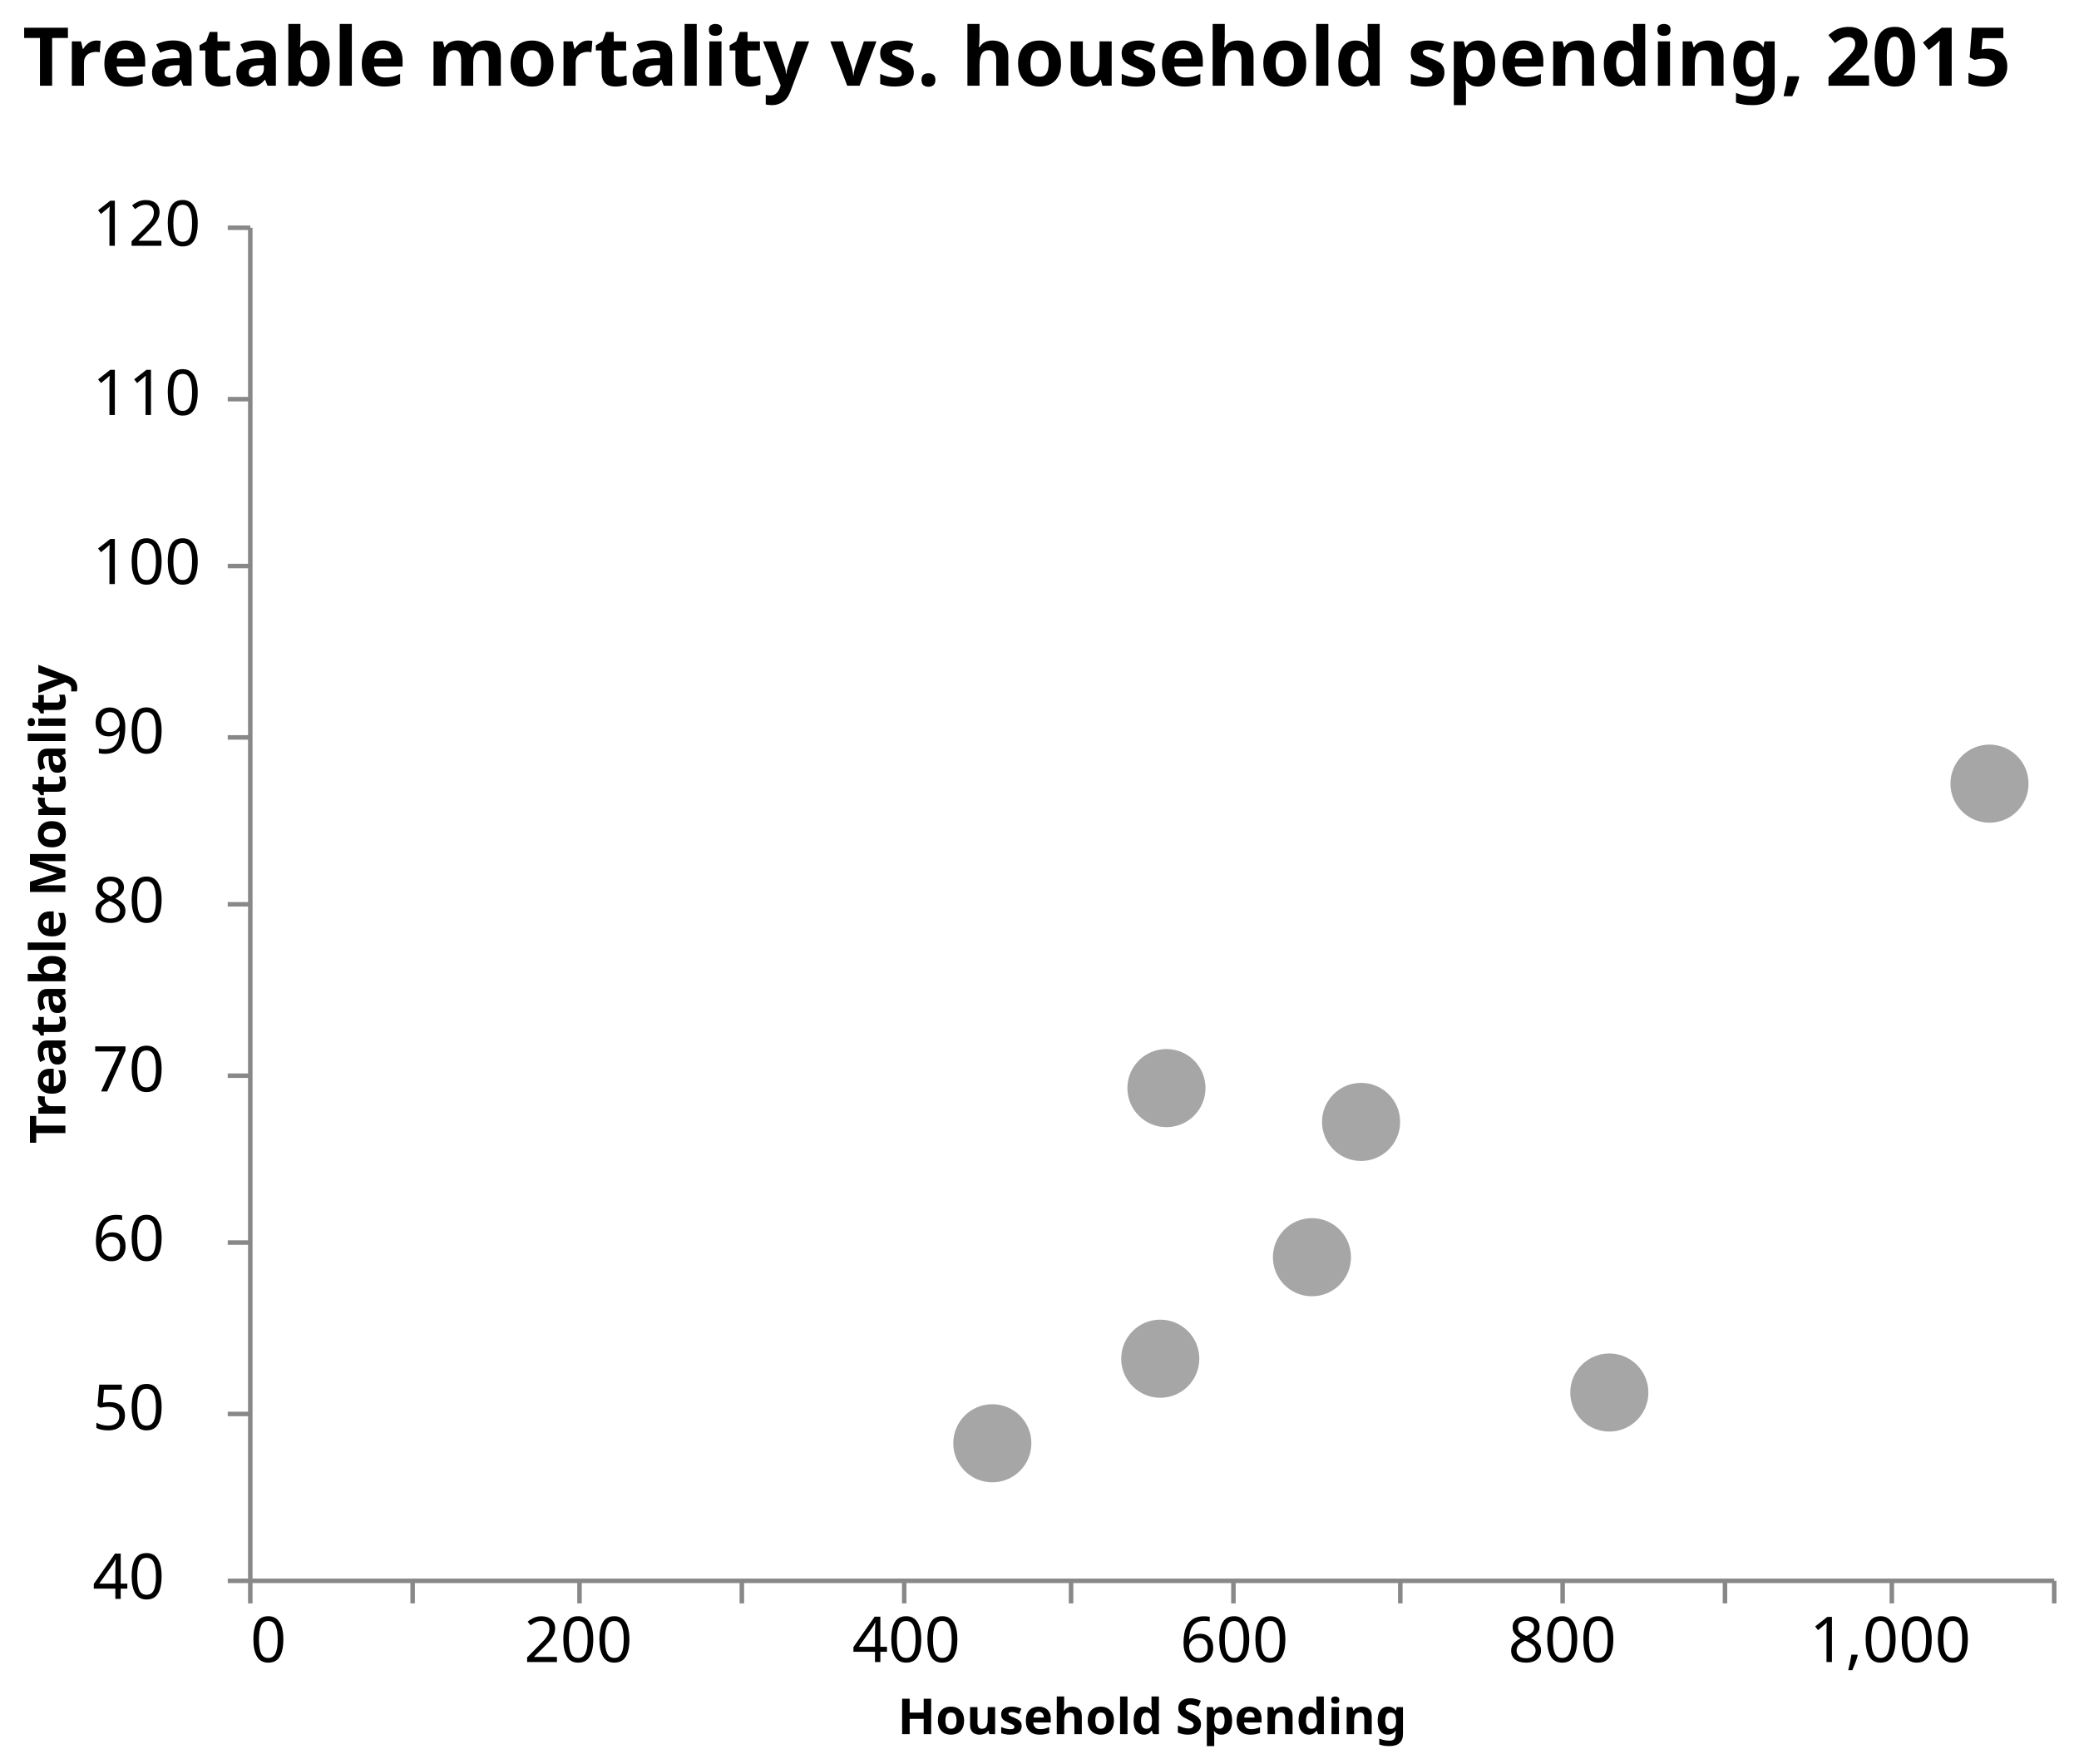
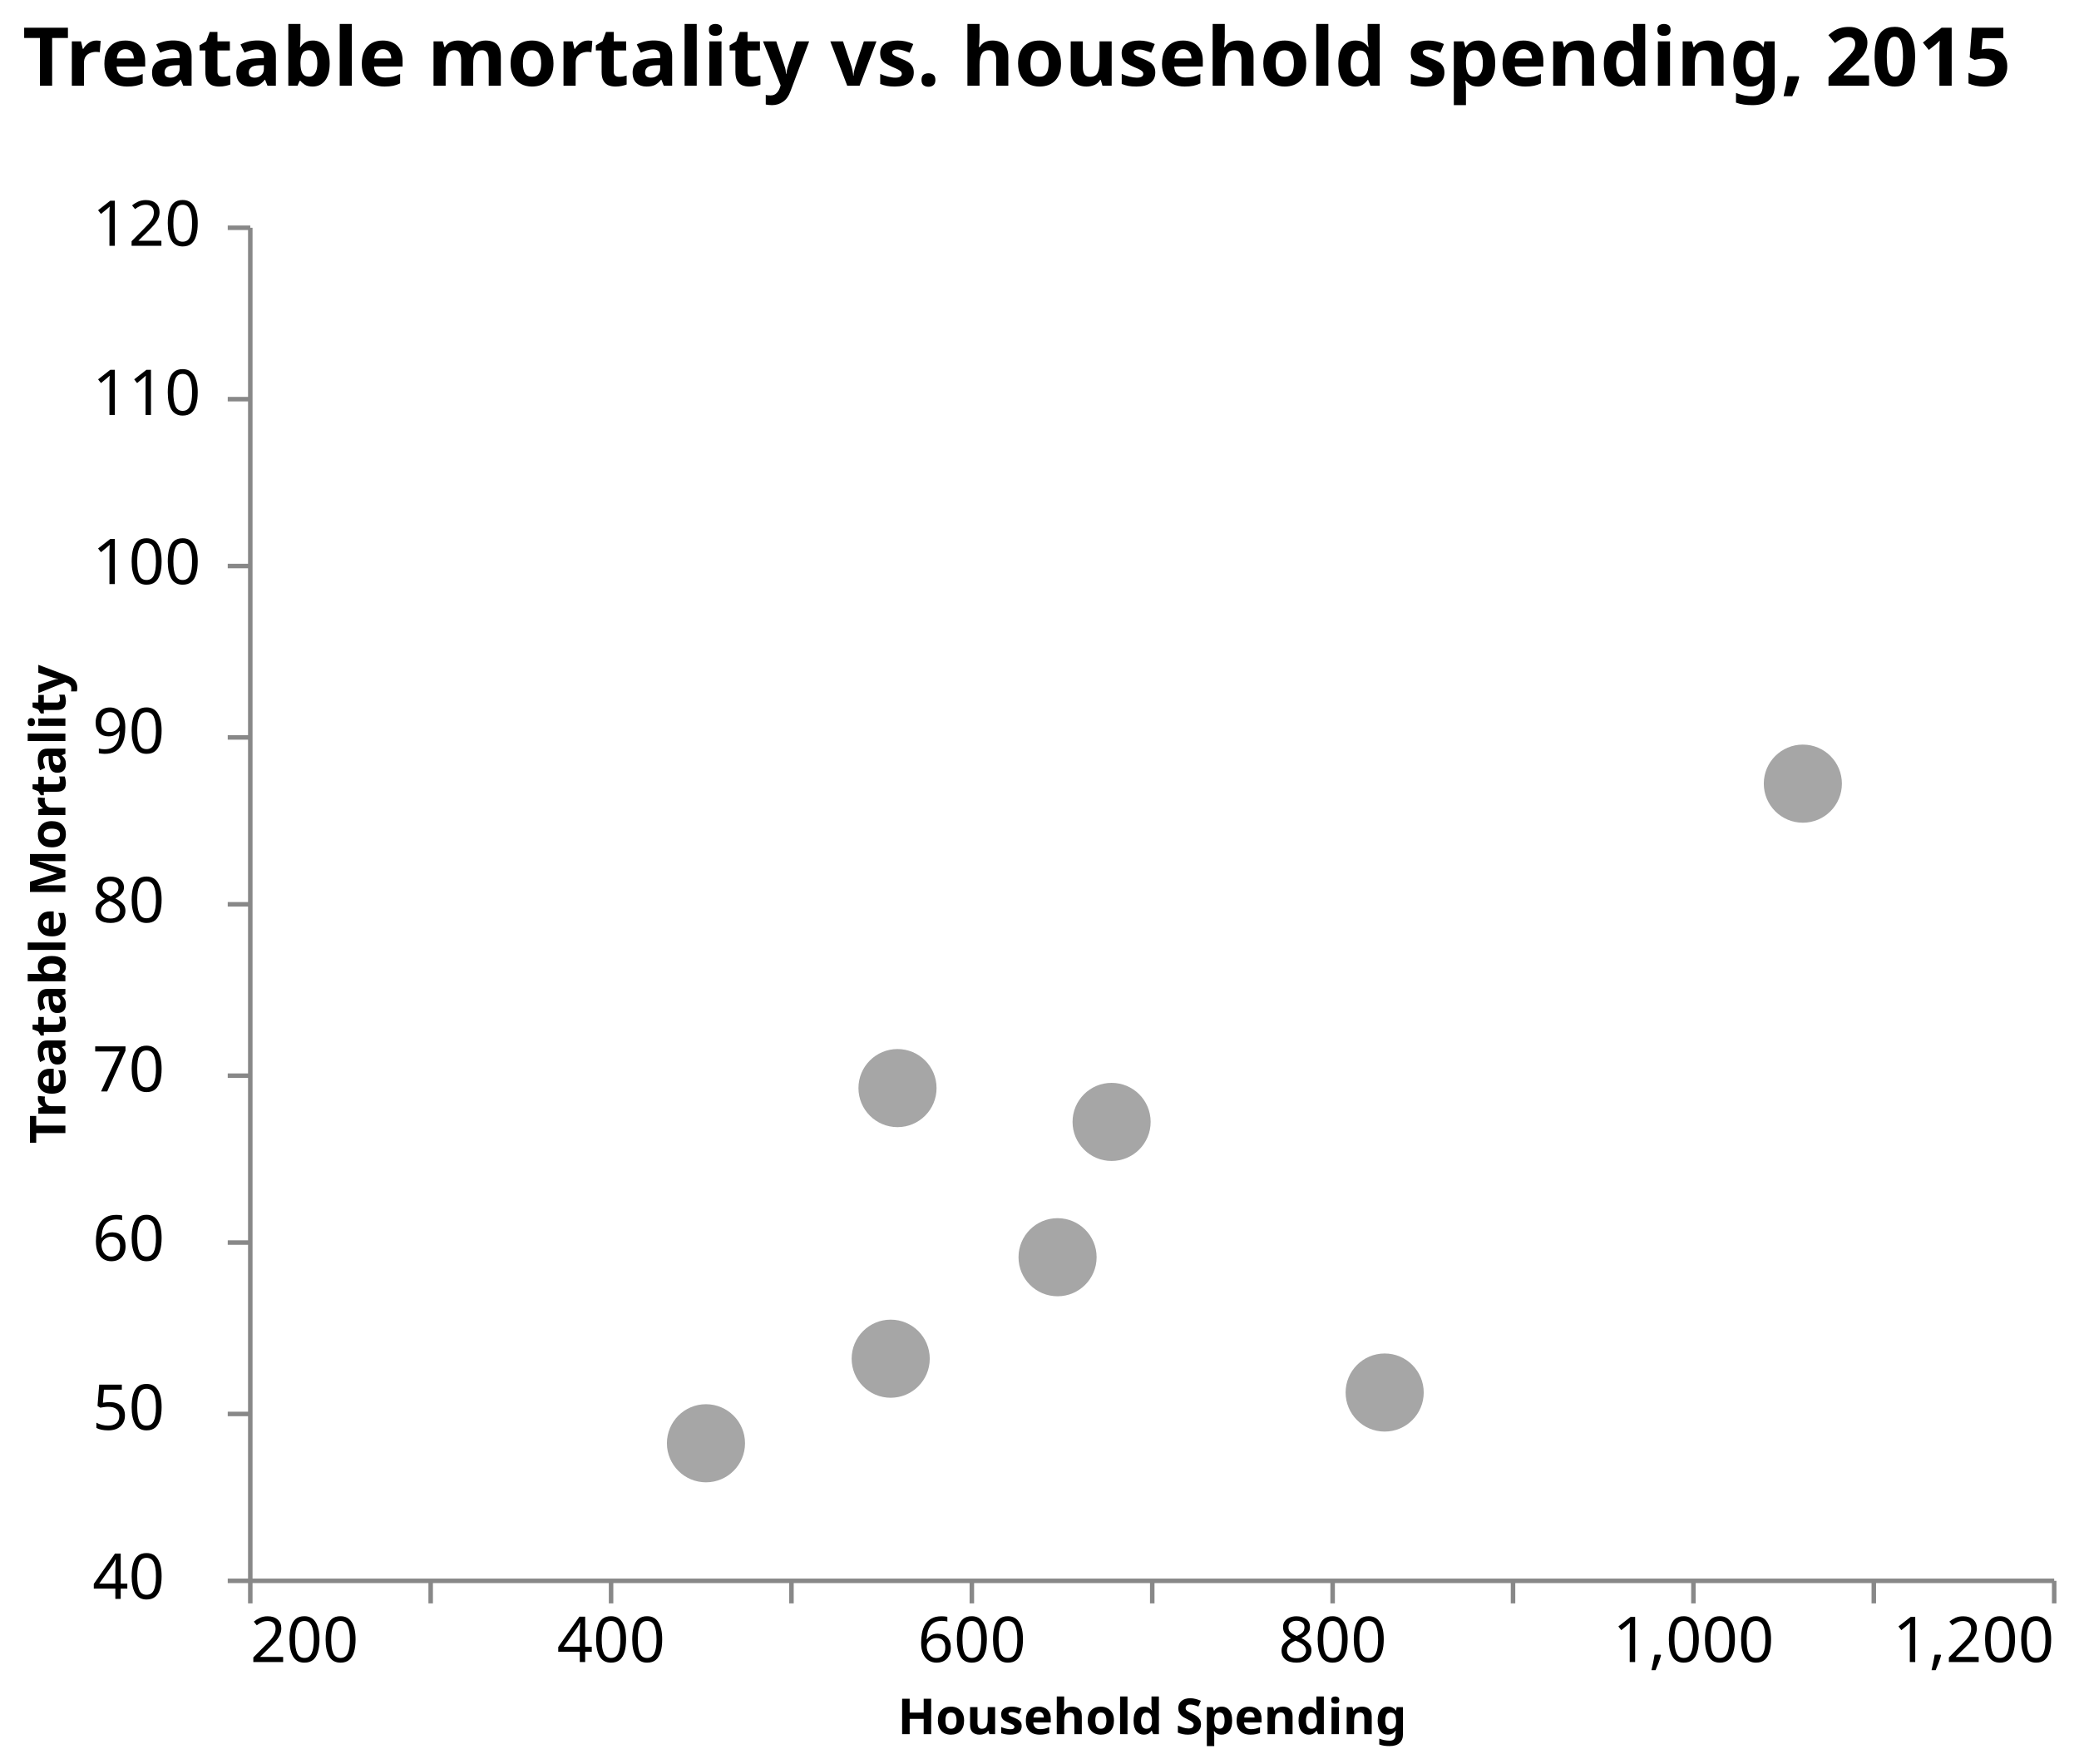
<svg xmlns="http://www.w3.org/2000/svg" class="marks" width="461" height="391" viewBox="0 0 461 391" version="1.1">
  <g transform="translate(55,50)">
    <g class="mark-group role-frame root">
      <g transform="translate(0,0)">
        <path class="background" d="M0,0h400v300h-400Z" style="fill: none; stroke: #ddd; stroke-width: 0;" />
        <g>
          <g class="mark-group role-axis">
            <g transform="translate(0.5,300.5)">
              <path class="background" d="M0,0h0v0h0Z" style="pointer-events: none; fill: none;" />
              <g>
                <g class="mark-rule role-axis-tick" style="pointer-events: none;">
                  <line transform="translate(0,0)" x2="0" y2="5" style="fill: none; stroke: #888; stroke-width: 1; opacity: 1;" />
-                   <line transform="translate(36,0)" x2="0" y2="5" style="fill: none; stroke: #888; stroke-width: 1; opacity: 1;" />
-                   <line transform="translate(73,0)" x2="0" y2="5" style="fill: none; stroke: #888; stroke-width: 1; opacity: 1;" />
-                   <line transform="translate(109,0)" x2="0" y2="5" style="fill: none; stroke: #888; stroke-width: 1; opacity: 1;" />
-                   <line transform="translate(145,0)" x2="0" y2="5" style="fill: none; stroke: #888; stroke-width: 1; opacity: 1;" />
-                   <line transform="translate(182,0)" x2="0" y2="5" style="fill: none; stroke: #888; stroke-width: 1; opacity: 1;" />
-                   <line transform="translate(218,0)" x2="0" y2="5" style="fill: none; stroke: #888; stroke-width: 1; opacity: 1;" />
-                   <line transform="translate(255,0)" x2="0" y2="5" style="fill: none; stroke: #888; stroke-width: 1; opacity: 1;" />
-                   <line transform="translate(291,0)" x2="0" y2="5" style="fill: none; stroke: #888; stroke-width: 1; opacity: 1;" />
-                   <line transform="translate(327,0)" x2="0" y2="5" style="fill: none; stroke: #888; stroke-width: 1; opacity: 1;" />
-                   <line transform="translate(364,0)" x2="0" y2="5" style="fill: none; stroke: #888; stroke-width: 1; opacity: 1;" />
+                   <line transform="translate(40,0)" x2="0" y2="5" style="fill: none; stroke: #888; stroke-width: 1; opacity: 1;" />
+                   <line transform="translate(80,0)" x2="0" y2="5" style="fill: none; stroke: #888; stroke-width: 1; opacity: 1;" />
+                   <line transform="translate(120,0)" x2="0" y2="5" style="fill: none; stroke: #888; stroke-width: 1; opacity: 1;" />
+                   <line transform="translate(160,0)" x2="0" y2="5" style="fill: none; stroke: #888; stroke-width: 1; opacity: 1;" />
+                   <line transform="translate(200,0)" x2="0" y2="5" style="fill: none; stroke: #888; stroke-width: 1; opacity: 1;" />
+                   <line transform="translate(240,0)" x2="0" y2="5" style="fill: none; stroke: #888; stroke-width: 1; opacity: 1;" />
+                   <line transform="translate(280,0)" x2="0" y2="5" style="fill: none; stroke: #888; stroke-width: 1; opacity: 1;" />
+                   <line transform="translate(320,0)" x2="0" y2="5" style="fill: none; stroke: #888; stroke-width: 1; opacity: 1;" />
+                   <line transform="translate(360,0)" x2="0" y2="5" style="fill: none; stroke: #888; stroke-width: 1; opacity: 1;" />
                  <line transform="translate(400,0)" x2="0" y2="5" style="fill: none; stroke: #888; stroke-width: 1; opacity: 1;" />
                </g>
                <g class="mark-text role-axis-label" style="pointer-events: none;">
-                   <text text-anchor="start" transform="translate(0,18)" style="font-family: Raleway; font-size: 14px; fill: #000; opacity: 1;">0</text>
-                   <text text-anchor="middle" transform="translate(36.36364,18)" style="font-family: Raleway; font-size: 14px; fill: #000; opacity: 0;">100</text>
-                   <text text-anchor="middle" transform="translate(72.72727,18)" style="font-family: Raleway; font-size: 14px; fill: #000; opacity: 1;">200</text>
-                   <text text-anchor="middle" transform="translate(109.0909,18)" style="font-family: Raleway; font-size: 14px; fill: #000; opacity: 0;">300</text>
-                   <text text-anchor="middle" transform="translate(145.4545,18)" style="font-family: Raleway; font-size: 14px; fill: #000; opacity: 1;">400</text>
-                   <text text-anchor="middle" transform="translate(181.8182,18)" style="font-family: Raleway; font-size: 14px; fill: #000; opacity: 0;">500</text>
-                   <text text-anchor="middle" transform="translate(218.1818,18)" style="font-family: Raleway; font-size: 14px; fill: #000; opacity: 1;">600</text>
-                   <text text-anchor="middle" transform="translate(254.5455,18)" style="font-family: Raleway; font-size: 14px; fill: #000; opacity: 0;">700</text>
-                   <text text-anchor="middle" transform="translate(290.9091,18)" style="font-family: Raleway; font-size: 14px; fill: #000; opacity: 1;">800</text>
-                   <text text-anchor="middle" transform="translate(327.2727,18)" style="font-family: Raleway; font-size: 14px; fill: #000; opacity: 0;">900</text>
-                   <text text-anchor="middle" transform="translate(363.6364,18)" style="font-family: Raleway; font-size: 14px; fill: #000; opacity: 1;">1,000</text>
-                   <text text-anchor="end" transform="translate(400,18)" style="font-family: Raleway; font-size: 14px; fill: #000; opacity: 0;">1,100</text>
+                   <text text-anchor="start" transform="translate(0,18)" style="font-family: Raleway; font-size: 14px; fill: #000; opacity: 1;">200</text>
+                   <text text-anchor="middle" transform="translate(40,18)" style="font-family: Raleway; font-size: 14px; fill: #000; opacity: 0;">300</text>
+                   <text text-anchor="middle" transform="translate(80,18)" style="font-family: Raleway; font-size: 14px; fill: #000; opacity: 1;">400</text>
+                   <text text-anchor="middle" transform="translate(120,18)" style="font-family: Raleway; font-size: 14px; fill: #000; opacity: 0;">500</text>
+                   <text text-anchor="middle" transform="translate(160,18)" style="font-family: Raleway; font-size: 14px; fill: #000; opacity: 1;">600</text>
+                   <text text-anchor="middle" transform="translate(200,18)" style="font-family: Raleway; font-size: 14px; fill: #000; opacity: 0;">700</text>
+                   <text text-anchor="middle" transform="translate(240,18)" style="font-family: Raleway; font-size: 14px; fill: #000; opacity: 1;">800</text>
+                   <text text-anchor="middle" transform="translate(280,18)" style="font-family: Raleway; font-size: 14px; fill: #000; opacity: 0;">900</text>
+                   <text text-anchor="middle" transform="translate(320,18)" style="font-family: Raleway; font-size: 14px; fill: #000; opacity: 1;">1,000</text>
+                   <text text-anchor="middle" transform="translate(360,18)" style="font-family: Raleway; font-size: 14px; fill: #000; opacity: 0;">1,100</text>
+                   <text text-anchor="end" transform="translate(400,18)" style="font-family: Raleway; font-size: 14px; fill: #000; opacity: 1;">1,200</text>
                </g>
                <g class="mark-rule role-axis-domain" style="pointer-events: none;">
                  <line transform="translate(0,0)" x2="400" y2="0" style="fill: none; stroke: #888; stroke-width: 1; opacity: 1;" />
                </g>
                <g class="mark-text role-axis-title" style="pointer-events: none;">
                  <text text-anchor="middle" transform="translate(200,34)" style="font-family: sans-serif; font-size: 11px; font-weight: bold; fill: #000; opacity: 1;">Household Spending</text>
                </g>
              </g>
              <path class="foreground" d="" style="pointer-events: none; display: none; fill: none;" />
            </g>
          </g>
          <g class="mark-group role-axis">
            <g transform="translate(0.5,0.5)">
              <path class="background" d="M0,0h0v0h0Z" style="pointer-events: none; fill: none;" />
              <g>
                <g class="mark-rule role-axis-tick" style="pointer-events: none;">
                  <line transform="translate(0,300)" x2="-5" y2="0" style="fill: none; stroke: #888; stroke-width: 1; opacity: 1;" />
                  <line transform="translate(0,263)" x2="-5" y2="0" style="fill: none; stroke: #888; stroke-width: 1; opacity: 1;" />
                  <line transform="translate(0,225)" x2="-5" y2="0" style="fill: none; stroke: #888; stroke-width: 1; opacity: 1;" />
                  <line transform="translate(0,188)" x2="-5" y2="0" style="fill: none; stroke: #888; stroke-width: 1; opacity: 1;" />
                  <line transform="translate(0,150)" x2="-5" y2="0" style="fill: none; stroke: #888; stroke-width: 1; opacity: 1;" />
                  <line transform="translate(0,113)" x2="-5" y2="0" style="fill: none; stroke: #888; stroke-width: 1; opacity: 1;" />
                  <line transform="translate(0,75)" x2="-5" y2="0" style="fill: none; stroke: #888; stroke-width: 1; opacity: 1;" />
                  <line transform="translate(0,38)" x2="-5" y2="0" style="fill: none; stroke: #888; stroke-width: 1; opacity: 1;" />
                  <line transform="translate(0,0)" x2="-5" y2="0" style="fill: none; stroke: #888; stroke-width: 1; opacity: 1;" />
                </g>
                <g class="mark-text role-axis-label" style="pointer-events: none;">
                  <text text-anchor="start" transform="translate(-35,304)" style="font-family: Raleway; font-size: 14px; fill: #000; opacity: 1;">40</text>
                  <text text-anchor="start" transform="translate(-35,266.5)" style="font-family: Raleway; font-size: 14px; fill: #000; opacity: 1;">50</text>
                  <text text-anchor="start" transform="translate(-35,229)" style="font-family: Raleway; font-size: 14px; fill: #000; opacity: 1;">60</text>
                  <text text-anchor="start" transform="translate(-35,191.5)" style="font-family: Raleway; font-size: 14px; fill: #000; opacity: 1;">70</text>
                  <text text-anchor="start" transform="translate(-35,154)" style="font-family: Raleway; font-size: 14px; fill: #000; opacity: 1;">80</text>
                  <text text-anchor="start" transform="translate(-35,116.5)" style="font-family: Raleway; font-size: 14px; fill: #000; opacity: 1;">90</text>
                  <text text-anchor="start" transform="translate(-35,79)" style="font-family: Raleway; font-size: 14px; fill: #000; opacity: 1;">100</text>
                  <text text-anchor="start" transform="translate(-35,41.5)" style="font-family: Raleway; font-size: 14px; fill: #000; opacity: 1;">110</text>
                  <text text-anchor="start" transform="translate(-35,4)" style="font-family: Raleway; font-size: 14px; fill: #000; opacity: 1;">120</text>
                </g>
                <g class="mark-rule role-axis-domain" style="pointer-events: none;">
                  <line transform="translate(0,300)" x2="0" y2="-300" style="fill: none; stroke: #888; stroke-width: 1; opacity: 1;" />
                </g>
                <g class="mark-text role-axis-title" style="pointer-events: none;">
                  <text text-anchor="middle" transform="translate(-39,150) rotate(-90) translate(0,-2)" style="font-family: sans-serif; font-size: 11px; font-weight: bold; fill: #000; opacity: 1;">Treatable Mortality</text>
                </g>
              </g>
              <path class="foreground" d="" style="pointer-events: none; display: none; fill: none;" />
            </g>
          </g>
          <g class="mark-symbol role-mark marks">
-             <path transform="translate(301.8527,258.75)" d="M8.66,0A8.66,8.66,0,1,1,-8.66,0A8.66,8.66,0,1,1,8.66,0" style="fill: gray; stroke-width: 2; opacity: 0.7;" />
-             <path transform="translate(235.9127,228.75)" d="M8.66,0A8.66,8.66,0,1,1,-8.66,0A8.66,8.66,0,1,1,8.66,0" style="fill: gray; stroke-width: 2; opacity: 0.7;" />
-             <path transform="translate(165.0385,270)" d="M8.66,0A8.66,8.66,0,1,1,-8.66,0A8.66,8.66,0,1,1,8.66,0" style="fill: gray; stroke-width: 2; opacity: 0.7;" />
-             <path transform="translate(246.8062,198.75)" d="M8.66,0A8.66,8.66,0,1,1,-8.66,0A8.66,8.66,0,1,1,8.66,0" style="fill: gray; stroke-width: 2; opacity: 0.7;" />
-             <path transform="translate(202.2767,251.25)" d="M8.66,0A8.66,8.66,0,1,1,-8.66,0A8.66,8.66,0,1,1,8.66,0" style="fill: gray; stroke-width: 2; opacity: 0.7;" />
-             <path transform="translate(203.6487,191.25)" d="M8.66,0A8.66,8.66,0,1,1,-8.66,0A8.66,8.66,0,1,1,8.66,0" style="fill: gray; stroke-width: 2; opacity: 0.7;" />
-             <path transform="translate(386.1505,123.75)" d="M8.66,0A8.66,8.66,0,1,1,-8.66,0A8.66,8.66,0,1,1,8.66,0" style="fill: gray; stroke-width: 2; opacity: 0.7;" />
+             <path transform="translate(252.038,258.75)" d="M8.66,0A8.66,8.66,0,1,1,-8.66,0A8.66,8.66,0,1,1,8.66,0" style="fill: gray; stroke-width: 2; opacity: 0.7;" />
+             <path transform="translate(179.504,228.75)" d="M8.66,0A8.66,8.66,0,1,1,-8.66,0A8.66,8.66,0,1,1,8.66,0" style="fill: gray; stroke-width: 2; opacity: 0.7;" />
+             <path transform="translate(101.5424,270)" d="M8.66,0A8.66,8.66,0,1,1,-8.66,0A8.66,8.66,0,1,1,8.66,0" style="fill: gray; stroke-width: 2; opacity: 0.7;" />
+             <path transform="translate(191.4868,198.75)" d="M8.66,0A8.66,8.66,0,1,1,-8.66,0A8.66,8.66,0,1,1,8.66,0" style="fill: gray; stroke-width: 2; opacity: 0.7;" />
+             <path transform="translate(142.5044,251.25)" d="M8.66,0A8.66,8.66,0,1,1,-8.66,0A8.66,8.66,0,1,1,8.66,0" style="fill: gray; stroke-width: 2; opacity: 0.7;" />
+             <path transform="translate(144.0136,191.25)" d="M8.66,0A8.66,8.66,0,1,1,-8.66,0A8.66,8.66,0,1,1,8.66,0" style="fill: gray; stroke-width: 2; opacity: 0.7;" />
+             <path transform="translate(344.7656,123.75)" d="M8.66,0A8.66,8.66,0,1,1,-8.66,0A8.66,8.66,0,1,1,8.66,0" style="fill: gray; stroke-width: 2; opacity: 0.7;" />
          </g>
          <g class="mark-group role-title">
            <g transform="translate(-50,-29)">
              <path class="background" d="M0,0h0v0h0Z" style="pointer-events: none; fill: none;" />
              <g>
                <g class="mark-text role-title-text" style="pointer-events: none;">
                  <text text-anchor="start" transform="translate(0,-2)" style="font-family: Raleway; font-size: 18px; font-weight: bold; fill: black; opacity: 1;">Treatable mortality vs. household spending, 2015</text>
                </g>
              </g>
              <path class="foreground" d="" style="pointer-events: none; display: none; fill: none;" />
            </g>
          </g>
        </g>
        <path class="foreground" d="" style="display: none; fill: none;" />
      </g>
    </g>
  </g>
</svg>
